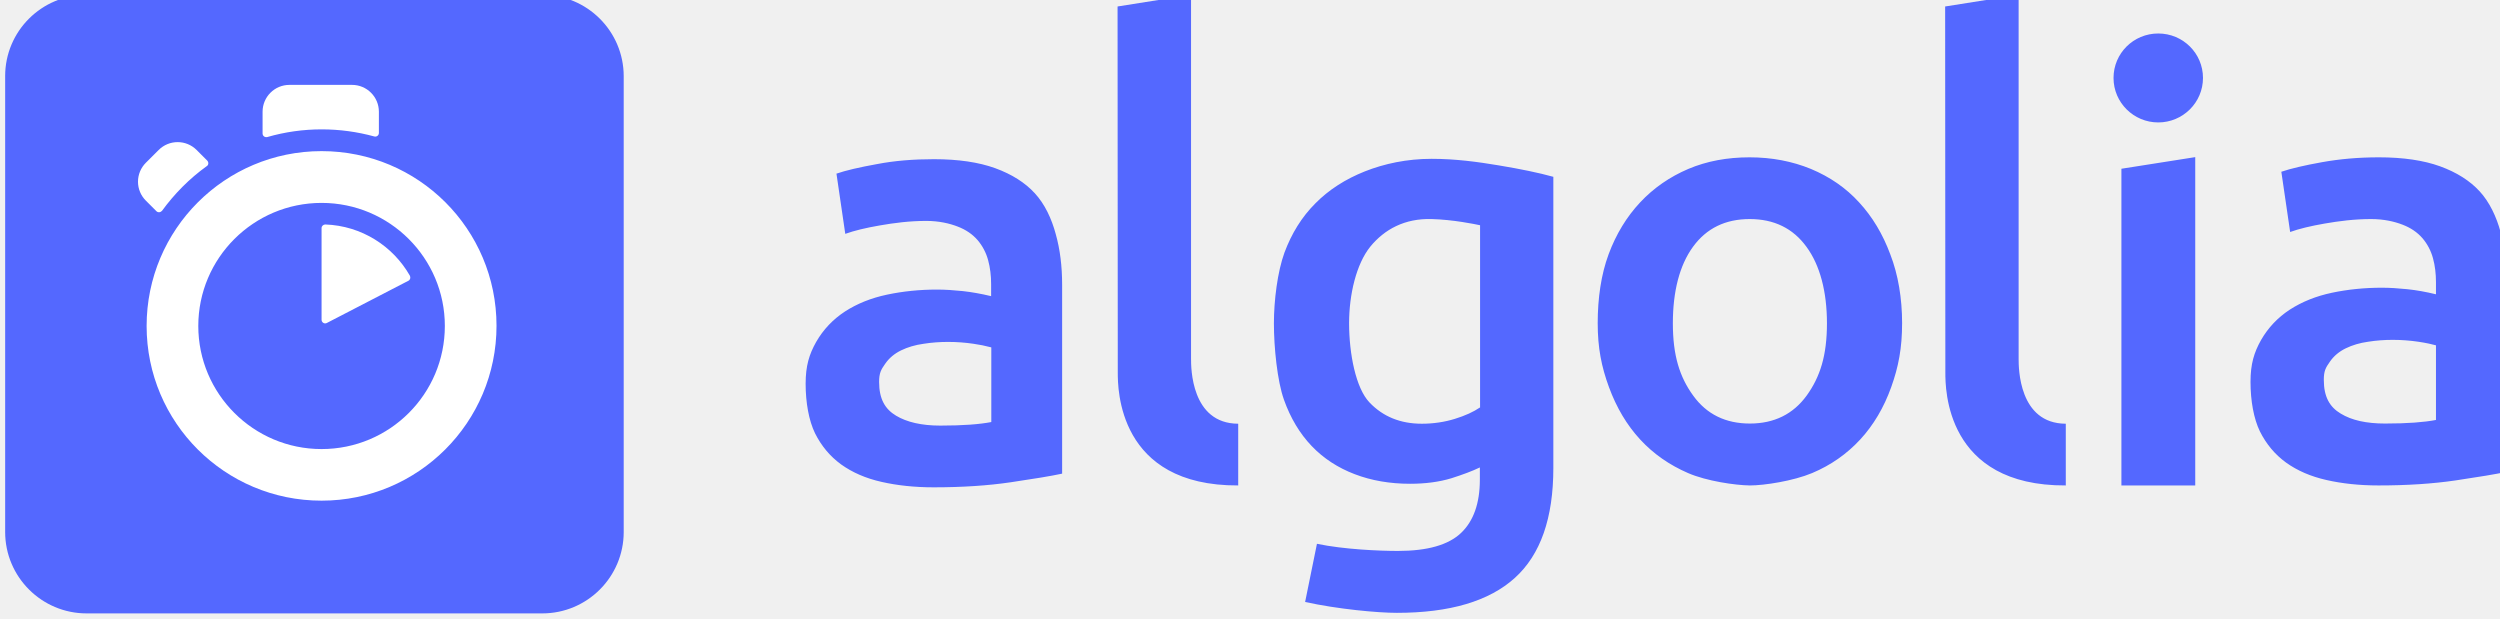
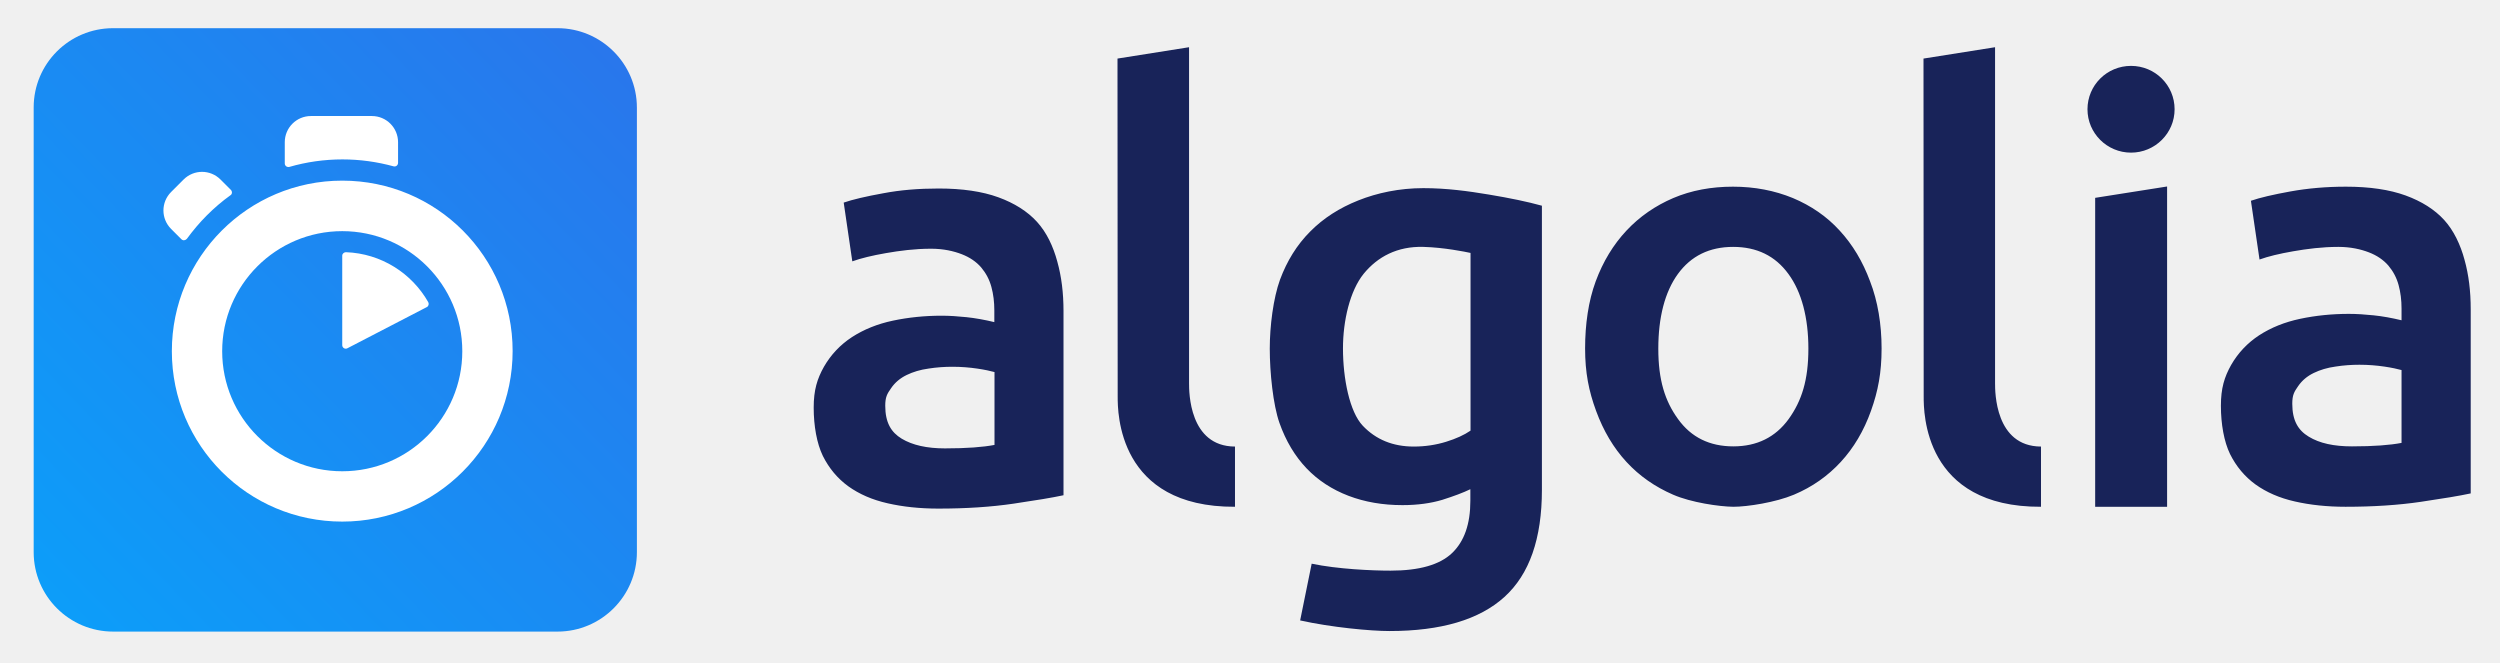
- <svg xmlns="http://www.w3.org/2000/svg" viewBox="0 0 485 120" style="width: 100px; height: auto;">
-   <g fill="none">
-     <path d="M16.8-1.001h88.4c8.7 0 15.8 7.065 15.8 15.8v88.405c0 8.7-7.065 15.795-15.8 15.795H16.8c-8.7 0-15.8-7.06-15.8-15.795V14.759c0-8.695 7.06-15.76 15.8-15.76" fill="#5468FF" />
-     <path d="M73.505 25.788v-4.115a5.209 5.209 0 0 0-5.21-5.205H56.15a5.209 5.209 0 0 0-5.21 5.205v4.225c0 .47.435.8.91.69a37.966 37.966 0 0 1 10.57-1.49c3.465 0 6.895.47 10.21 1.38.44.11.875-.215.875-.69M40.22 31.173l-2.075-2.075a5.206 5.206 0 0 0-7.365 0l-2.48 2.475a5.185 5.185 0 0 0 0 7.355l2.04 2.04c.33.325.805.25 1.095-.075a39.876 39.876 0 0 1 3.975-4.66 37.68 37.68 0 0 1 4.7-4c.364-.22.4-.73.11-1.06m22.164 13.065v17.8c0 .51.55.875 1.02.62l15.825-8.19c.36-.18.47-.62.29-.98-3.28-5.755-9.37-9.685-16.405-9.94-.365 0-.73.29-.73.69m0 42.88c-13.195 0-23.915-10.705-23.915-23.88 0-13.175 10.72-23.875 23.915-23.875 13.2 0 23.916 10.7 23.916 23.875s-10.68 23.88-23.916 23.88m0-57.8c-18.74 0-33.94 15.18-33.94 33.92 0 18.745 15.2 33.89 33.94 33.89s33.94-15.18 33.94-33.925c0-18.745-15.165-33.885-33.94-33.885" fill="#FFF" />
-     <path d="M240.214 94.177c-23.365.11-23.365-18.855-23.365-21.875l-.04-71.045 14.254-2.26v70.61c0 1.715 0 12.56 9.15 12.595v11.975h.001zm-57.78-11.61c4.374 0 7.62-.255 9.88-.69V67.392a29.196 29.196 0 0 0-3.43-.695 33.742 33.742 0 0 0-4.956-.365c-1.57 0-3.175.11-4.775.365-1.605.22-3.065.655-4.34 1.275-1.275.62-2.335 1.495-3.1 2.62-.8 1.13-1.165 1.785-1.165 3.495 0 3.345 1.165 5.28 3.28 6.55 2.115 1.275 4.995 1.93 8.606 1.93zm-1.24-51.685c4.7 0 8.674.585 11.884 1.75 3.206 1.165 5.796 2.8 7.69 4.875 1.935 2.11 3.245 4.915 4.046 7.9.84 2.985 1.24 6.26 1.24 9.86v36.62c-2.185.47-5.506 1.015-9.95 1.67-4.446.655-9.44.985-14.986.985-3.68 0-7.07-.365-10.095-1.055-3.065-.69-5.65-1.82-7.84-3.385-2.15-1.565-3.825-3.57-5.065-6.04-1.205-2.48-1.825-5.97-1.825-9.61 0-3.495.69-5.715 2.045-8.12 1.38-2.4 3.24-4.365 5.575-5.895 2.37-1.53 5.065-2.62 8.165-3.275 3.1-.655 6.345-.985 9.695-.985 1.57 0 3.21.11 4.96.29 1.715.185 3.575.515 5.545.985v-2.33c0-1.635-.185-3.2-.585-4.655a10.012 10.012 0 0 0-2.045-3.895c-.985-1.13-2.255-2.005-3.86-2.62-1.605-.62-3.65-1.095-6.09-1.095-3.28 0-6.27.4-9.005.875-2.735.47-4.995 1.02-6.71 1.635l-1.71-11.68c1.785-.62 4.445-1.24 7.875-1.855 3.425-.66 7.11-.95 11.045-.95h.001zm281.51 51.285c4.375 0 7.615-.255 9.875-.695v-14.48c-.8-.22-1.93-.475-3.425-.695a33.813 33.813 0 0 0-4.96-.365c-1.565 0-3.17.11-4.775.365-1.6.22-3.06.655-4.335 1.275-1.28.62-2.335 1.495-3.1 2.62-.805 1.13-1.165 1.785-1.165 3.495 0 3.345 1.165 5.28 3.28 6.55 2.15 1.31 4.995 1.93 8.605 1.93zm-1.205-51.645c4.7 0 8.674.58 11.884 1.745 3.205 1.165 5.795 2.8 7.69 4.875 1.895 2.075 3.245 4.915 4.045 7.9.84 2.985 1.24 6.26 1.24 9.865v36.615c-2.185.47-5.505 1.015-9.95 1.675-4.445.655-9.44.98-14.985.98-3.68 0-7.07-.365-10.094-1.055-3.065-.69-5.65-1.82-7.84-3.385-2.15-1.565-3.825-3.57-5.065-6.04-1.205-2.475-1.825-5.97-1.825-9.61 0-3.495.695-5.715 2.045-8.12 1.38-2.4 3.24-4.365 5.575-5.895 2.37-1.525 5.065-2.62 8.165-3.275 3.1-.655 6.345-.98 9.7-.98 1.565 0 3.205.11 4.955.29s3.575.51 5.54.985v-2.33c0-1.64-.18-3.205-.58-4.66a9.977 9.977 0 0 0-2.045-3.895c-.985-1.13-2.255-2.005-3.86-2.62-1.606-.62-3.65-1.09-6.09-1.09-3.28 0-6.27.4-9.005.87-2.735.475-4.995 1.02-6.71 1.64l-1.71-11.685c1.785-.62 4.445-1.235 7.875-1.855 3.425-.62 7.105-.945 11.045-.945zm-42.8-6.77c4.774 0 8.68-3.86 8.68-8.63 0-4.765-3.866-8.625-8.68-8.625-4.81 0-8.675 3.86-8.675 8.625 0 4.77 3.9 8.63 8.675 8.63zm7.18 70.425h-14.326v-61.44l14.325-2.255v63.695h.001zm-25.116 0c-23.365.11-23.365-18.855-23.365-21.875l-.04-71.045 14.255-2.26v70.61c0 1.715 0 12.56 9.15 12.595v11.975zm-46.335-31.445c0-6.155-1.35-11.285-3.974-14.85-2.625-3.605-6.305-5.385-11.01-5.385-4.7 0-8.386 1.78-11.006 5.385-2.625 3.6-3.904 8.695-3.904 14.85 0 6.225 1.315 10.405 3.94 14.01 2.625 3.64 6.305 5.425 11.01 5.425 4.7 0 8.385-1.82 11.01-5.425 2.624-3.64 3.934-7.785 3.934-14.01zm14.58-.035c0 4.805-.69 8.44-2.114 12.41-1.42 3.965-3.425 7.35-6.01 10.155-2.59 2.8-5.69 4.985-9.336 6.515-3.644 1.525-9.26 2.4-12.065 2.4-2.81-.035-8.385-.835-11.995-2.4-3.61-1.565-6.71-3.715-9.295-6.515-2.59-2.805-4.594-6.19-6.054-10.155-1.456-3.97-2.185-7.605-2.185-12.41s.654-9.43 2.114-13.36c1.46-3.93 3.5-7.28 6.125-10.08 2.625-2.805 5.76-4.955 9.33-6.48 3.61-1.53 7.585-2.255 11.885-2.255 4.305 0 8.275.76 11.92 2.255 3.65 1.525 6.786 3.675 9.336 6.48 2.584 2.8 4.59 6.15 6.05 10.08 1.53 3.93 2.295 8.555 2.295 13.36h-.001zm-107.284 0c0 5.965 1.31 12.59 3.935 15.355 2.625 2.77 6.014 4.15 10.175 4.15 2.26 0 4.41-.325 6.414-.945 2.005-.62 3.606-1.35 4.886-2.22v-35.34c-1.02-.22-5.286-1.095-9.41-1.2-5.175-.15-9.11 1.965-11.88 5.345-2.736 3.39-4.12 9.32-4.12 14.855zm39.625 28.095c0 9.72-2.48 16.815-7.476 21.33-4.99 4.51-12.61 6.77-22.89 6.77-3.755 0-11.555-.73-17.79-2.11l2.295-11.285c5.215 1.09 12.105 1.385 15.715 1.385 5.72 0 9.805-1.165 12.245-3.495 2.445-2.33 3.645-5.785 3.645-10.375v-2.33c-1.42.69-3.28 1.385-5.575 2.115-2.295.69-4.955 1.055-7.95 1.055-3.935 0-7.51-.62-10.75-1.86-3.245-1.235-6.055-3.055-8.35-5.46-2.295-2.4-4.12-5.42-5.395-9.025-1.275-3.605-1.935-10.045-1.935-14.775 0-4.44.695-10.01 2.046-13.725 1.384-3.71 3.35-6.915 6.014-9.57 2.626-2.655 5.835-4.695 9.59-6.19 3.755-1.49 8.16-2.435 12.935-2.435 4.635 0 8.9.58 13.055 1.275 4.155.69 7.69 1.415 10.57 2.215v56.49h.001z" fill="#5468FF" />
-   </g>
+ <svg xmlns="http://www.w3.org/2000/svg" viewBox="0 0 1366 362">
+   <linearGradient id="a" x1="428.258" x2="434.145" y1="404.15" y2="409.85" gradientUnits="userSpaceOnUse" gradientTransform="matrix(94.045 0 0 -94.072 -40381.527 38479.52)">
+     <stop offset="0" stop-color="#00aeff" />
+     <stop offset="1" stop-color="#3369e7" />
+   </linearGradient>
+   <path fill="url(#a)" d="M61.8 15.4h242.8c23.9 0 43.4 19.4 43.4 43.4v242.9c0 23.9-19.4 43.4-43.4 43.4H61.8c-23.9 0-43.4-19.4-43.4-43.4v-243c0-23.9 19.4-43.3 43.4-43.3z" />
+   <path fill="#FFF" d="M187 98.7c-51.4 0-93.1 41.7-93.1 93.2S135.6 285 187 285s93.1-41.7 93.1-93.2-41.6-93.1-93.1-93.1zm0 158.8c-36.2 0-65.6-29.4-65.6-65.6s29.4-65.6 65.6-65.6 65.6 29.4 65.6 65.6-29.3 65.6-65.6 65.6zm0-117.8v48.9c0 1.4 1.5 2.4 2.8 1.7l43.4-22.5c1-.5 1.3-1.7.8-2.7-9-15.8-25.7-26.6-45-27.3-1 0-2 .8-2 1.9zm-60.8-35.9l-5.7-5.7c-5.6-5.6-14.6-5.6-20.2 0l-6.8 6.8c-5.6 5.6-5.6 14.6 0 20.2l5.6 5.6c.9.9 2.2.7 3-.2 3.3-4.5 6.9-8.8 10.9-12.8 4.1-4.1 8.3-7.7 12.9-11 1-.6 1.1-2 .3-2.9zM217.5 89V77.7c0-7.9-6.4-14.3-14.3-14.3h-33.3c-7.9 0-14.3 6.4-14.3 14.3v11.6c0 1.3 1.2 2.2 2.5 1.9 9.3-2.7 19.1-4.1 29-4.1 9.5 0 18.9 1.3 28 3.8 1.2.3 2.4-.6 2.4-1.9z" />
+   <path fill="#182359" d="M842.5 267.6c0 26.7-6.8 46.2-20.5 58.6-13.7 12.4-34.6 18.6-62.8 18.6-10.3 0-31.7-2-48.8-5.8l6.3-31c14.3 3 33.2 3.8 43.1 3.8 15.7 0 26.9-3.2 33.6-9.6s10-15.9 10-28.5v-6.4c-3.9 1.9-9 3.8-15.3 5.8-6.3 1.9-13.6 2.9-21.8 2.9-10.8 0-20.6-1.7-29.5-5.1-8.9-3.4-16.6-8.4-22.9-15-6.3-6.6-11.3-14.9-14.8-24.8s-5.3-27.6-5.3-40.6c0-12.2 1.9-27.5 5.6-37.7 3.8-10.2 9.2-19 16.5-26.3 7.2-7.3 16-12.9 26.3-17s22.4-6.7 35.5-6.7c12.7 0 24.4 1.6 35.8 3.5 11.4 1.9 21.1 3.9 29 6.1v155.2zm-108.7-77.2c0 16.4 3.6 34.6 10.8 42.2 7.2 7.6 16.5 11.4 27.9 11.4 6.2 0 12.1-.9 17.6-2.6 5.5-1.7 9.9-3.7 13.4-6.1v-97.1c-2.8-.6-14.5-3-25.8-3.3-14.2-.4-25 5.4-32.6 14.7-7.5 9.3-11.3 25.6-11.3 40.8zm294.3 0c0 13.2-1.9 23.2-5.8 34.1s-9.4 20.2-16.5 27.9c-7.1 7.7-15.6 13.7-25.6 17.9s-25.4 6.6-33.1 6.6c-7.7-.1-23-2.3-32.9-6.6-9.9-4.3-18.4-10.2-25.5-17.9-7.1-7.7-12.6-17-16.6-27.9s-6-20.9-6-34.1c0-13.2 1.8-25.9 5.8-36.7 4-10.8 9.6-20 16.8-27.7s15.8-13.6 25.6-17.8c9.9-4.2 20.8-6.2 32.6-6.2s22.7 2.1 32.7 6.2c10 4.2 18.6 10.1 25.6 17.8 7.1 7.7 12.6 16.9 16.6 27.7 4.2 10.8 6.3 23.5 6.3 36.7zm-40 .1c0-16.9-3.7-31-10.9-40.8-7.2-9.9-17.3-14.8-30.2-14.8-12.9 0-23 4.9-30.2 14.8-7.2 9.9-10.7 23.9-10.7 40.8 0 17.1 3.6 28.6 10.8 38.5 7.2 10 17.3 14.9 30.2 14.9 12.9 0 23-5 30.2-14.9 7.2-10 10.8-21.4 10.8-38.5zm127.1 86.4c-64.1.3-64.1-51.8-64.1-60.1L1051 32l39.1-6.2v183.6c0 4.7 0 34.5 25.1 34.6v32.9zm68.9 0h-39.3V108.1l39.3-6.2v175zm-19.7-193.5c13.1 0 23.8-10.6 23.8-23.7S1177.6 36 1164.4 36s-23.8 10.6-23.8 23.7 10.7 23.7 23.8 23.7zm117.4 18.6c12.9 0 23.8 1.6 32.6 4.8 8.8 3.2 15.9 7.7 21.1 13.4s8.9 13.5 11.1 21.7c2.3 8.2 3.4 17.2 3.4 27.1v100.6c-6 1.3-15.1 2.8-27.3 4.6s-25.9 2.7-41.1 2.7c-10.1 0-19.4-1-27.7-2.9-8.4-1.9-15.5-5-21.5-9.3-5.9-4.3-10.5-9.8-13.9-16.6-3.3-6.8-5-16.4-5-26.4 0-9.6 1.9-15.7 5.6-22.3 3.8-6.6 8.9-12 15.3-16.2 6.5-4.2 13.9-7.2 22.4-9s17.4-2.7 26.6-2.7c4.3 0 8.8.3 13.6.8s9.8 1.4 15.2 2.7v-6.4c0-4.5-.5-8.8-1.6-12.8-1.1-4.1-3-7.6-5.6-10.7-2.7-3.1-6.2-5.5-10.6-7.2s-10-3-16.7-3c-9 0-17.2 1.1-24.7 2.4-7.5 1.3-13.7 2.8-18.4 4.5l-4.7-32.1c4.9-1.7 12.2-3.4 21.6-5.1s19.5-2.6 30.3-2.6zm3.3 141.9c12 0 20.9-.7 27.1-1.9v-39.8c-2.2-.6-5.3-1.3-9.4-1.9-4.1-.6-8.6-1-13.6-1-4.3 0-8.7.3-13.1 1-4.4.6-8.4 1.8-11.9 3.5s-6.4 4.1-8.5 7.2c-2.2 3.1-3.2 4.9-3.2 9.6 0 9.2 3.2 14.5 9 18 5.9 3.6 13.7 5.3 23.6 5.3zM512.9 103c12.9 0 23.8 1.6 32.6 4.8 8.8 3.2 15.9 7.7 21.1 13.4 5.3 5.8 8.9 13.5 11.1 21.7 2.3 8.2 3.4 17.2 3.4 27.1v100.6c-6 1.3-15.1 2.8-27.3 4.6-12.2 1.8-25.9 2.7-41.1 2.7-10.1 0-19.4-1-27.7-2.9-8.4-1.9-15.5-5-21.5-9.3-5.9-4.3-10.5-9.8-13.9-16.6-3.3-6.8-5-16.4-5-26.4 0-9.6 1.9-15.7 5.6-22.3 3.8-6.6 8.9-12 15.3-16.2 6.5-4.2 13.9-7.2 22.4-9s17.4-2.7 26.6-2.7c4.3 0 8.8.3 13.6.8 4.7.5 9.8 1.4 15.2 2.7v-6.4c0-4.5-.5-8.8-1.6-12.8-1.1-4.1-3-7.6-5.6-10.7-2.7-3.1-6.2-5.5-10.6-7.2-4.4-1.7-10-3-16.7-3-9 0-17.2 1.1-24.7 2.4-7.5 1.3-13.7 2.8-18.4 4.5l-4.7-32.1c4.9-1.7 12.2-3.4 21.6-5.1 9.4-1.8 19.5-2.6 30.3-2.6zm3.4 142c12 0 20.9-.7 27.1-1.9v-39.8c-2.2-.6-5.3-1.3-9.4-1.9-4.1-.6-8.6-1-13.6-1-4.3 0-8.7.3-13.1 1-4.4.6-8.4 1.8-11.9 3.5s-6.4 4.1-8.5 7.2c-2.2 3.1-3.2 4.9-3.2 9.6 0 9.2 3.2 14.5 9 18s13.7 5.3 23.6 5.3zm158.5 31.9c-64.1.3-64.1-51.8-64.1-60.1L610.6 32l39.1-6.2v183.6c0 4.7 0 34.5 25.1 34.6v32.9z" />
</svg>
